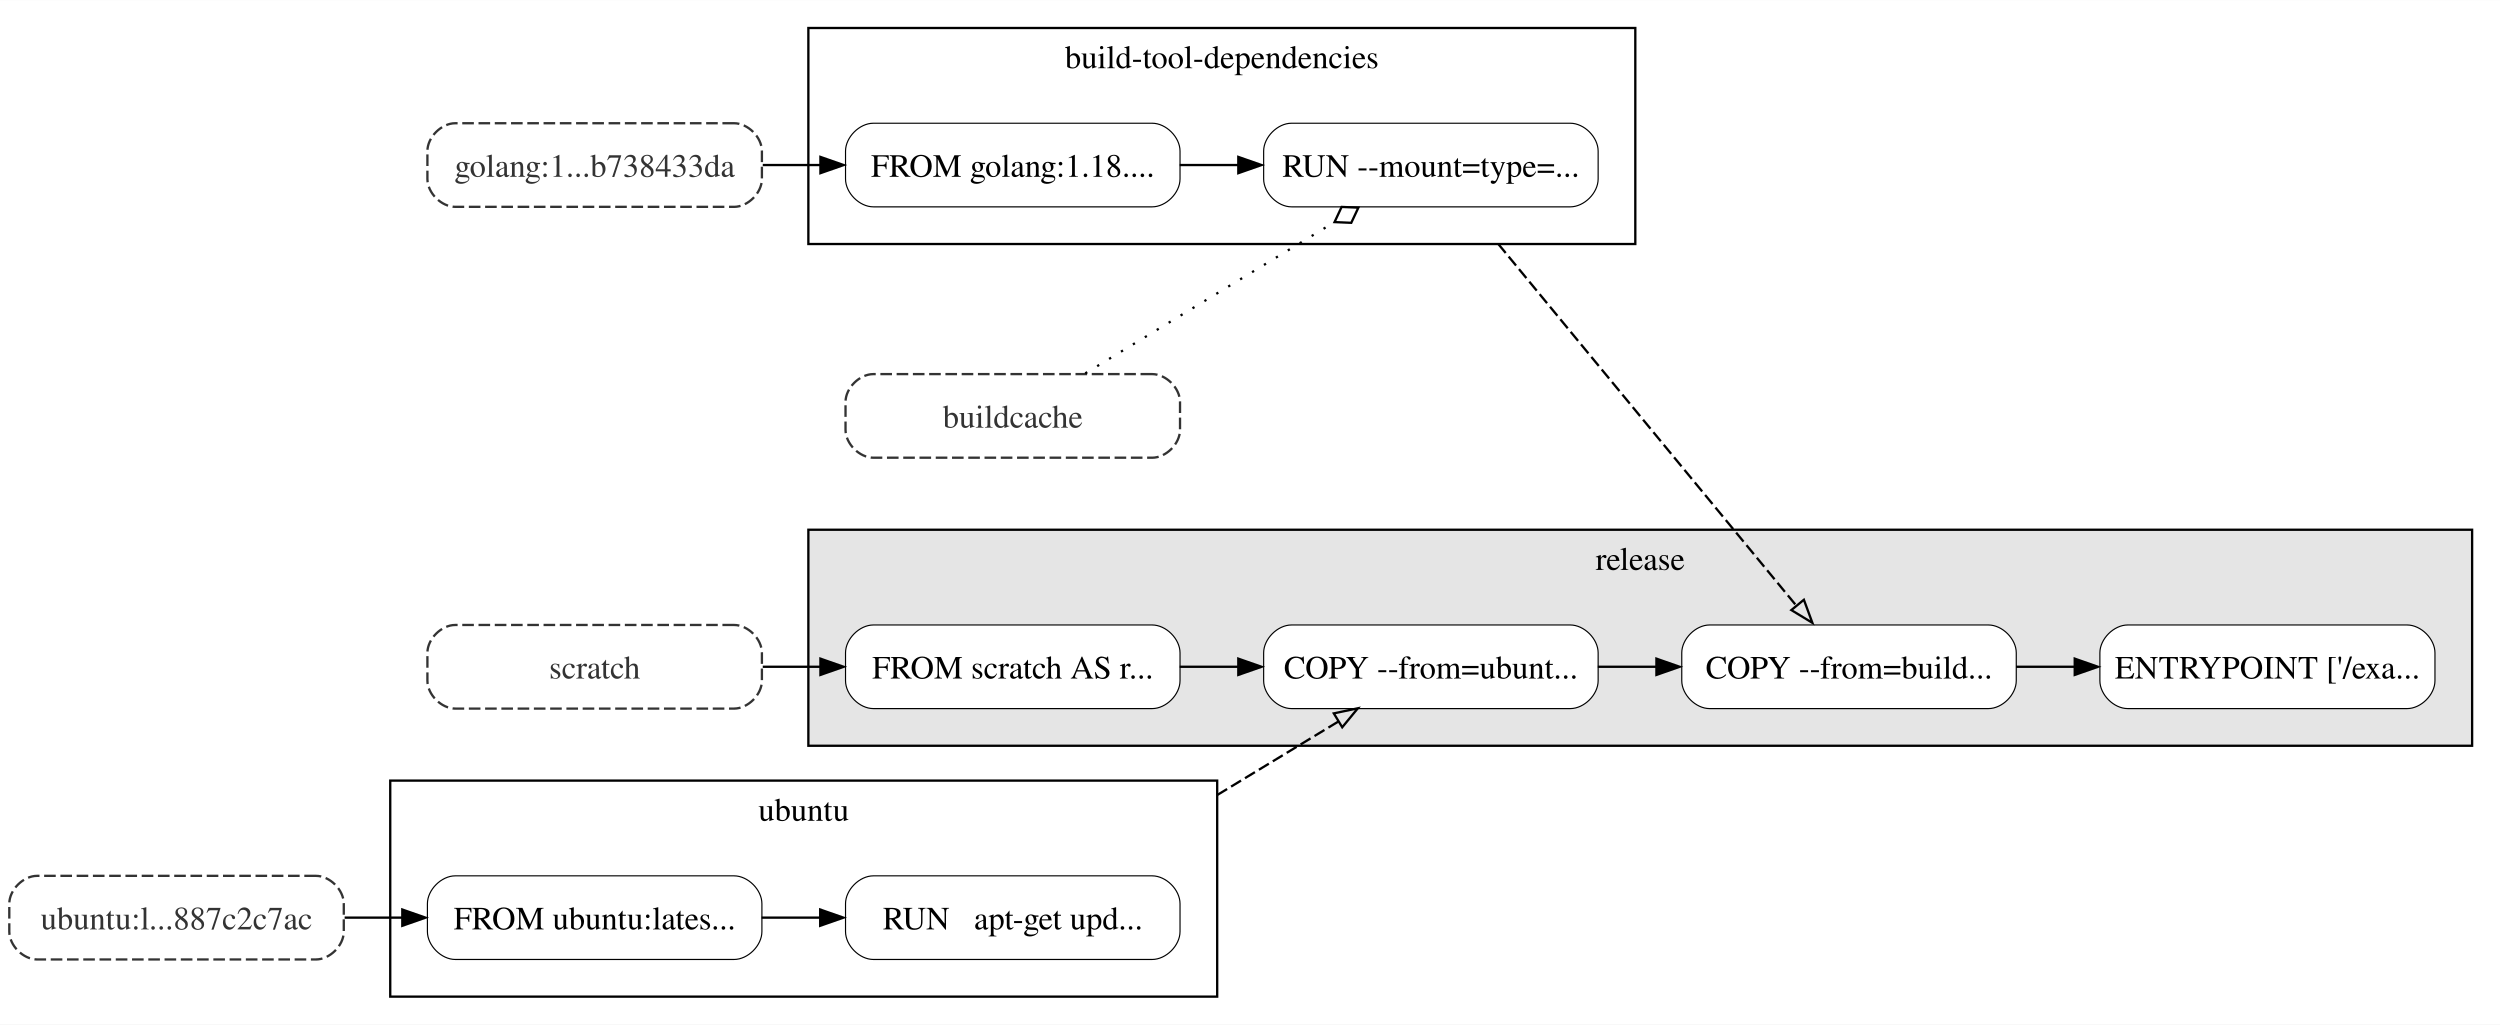
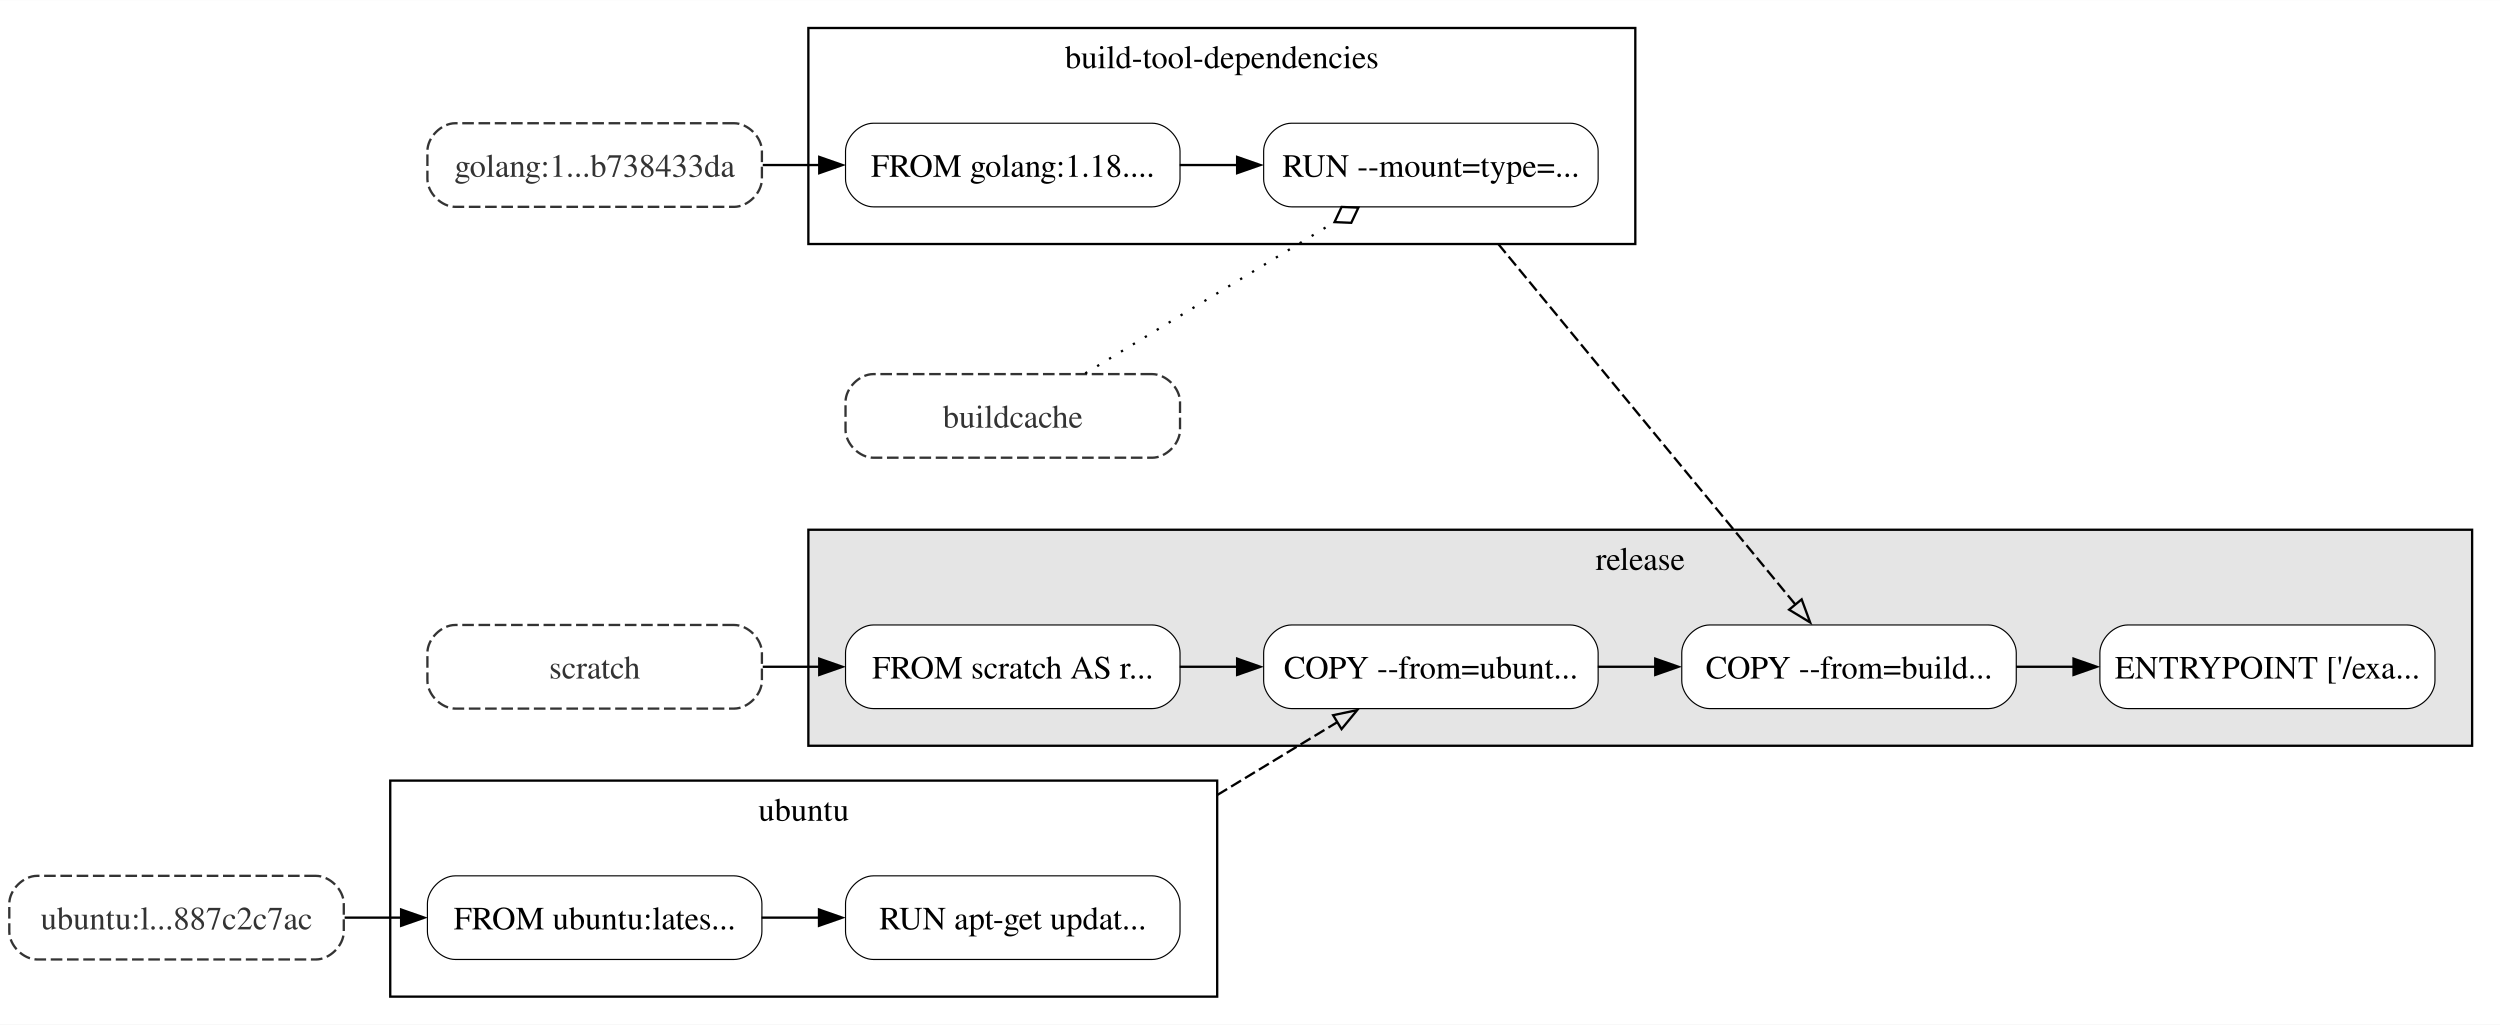
<svg xmlns="http://www.w3.org/2000/svg" width="1076pt" height="441pt" viewBox="0.00 0.00 1076.25 441.00">
  <g id="graph0" class="graph" transform="scale(1 1) rotate(0) translate(4 437)">
    <polygon fill="white" stroke="none" points="-4,4 -4,-437 1072.25,-437 1072.25,4 -4,4" />
    <g id="clust1" class="cluster">
      <polygon fill="none" stroke="black" points="164,-8 164,-101 520,-101 520,-8 164,-8" />
      <text text-anchor="middle" x="342" y="-83.7" font-family="Times,serif" font-size="14.00">ubuntu</text>
    </g>
    <g id="clust2" class="cluster">
      <polygon fill="none" stroke="black" points="344,-332 344,-425 700,-425 700,-332 344,-332" />
      <text text-anchor="middle" x="522" y="-407.7" font-family="Times,serif" font-size="14.00">build-tool-dependencies</text>
    </g>
    <g id="clust3" class="cluster">
      <polygon fill="#e5e5e5" stroke="black" points="344,-116 344,-209 1060.25,-209 1060.25,-116 344,-116" />
      <text text-anchor="middle" x="702.12" y="-191.7" font-family="Times,serif" font-size="14.00">release</text>
    </g>
    <g id="node1" class="node">
      <path fill="white" stroke="black" stroke-width="0.5" d="M312,-60C312,-60 192,-60 192,-60 186,-60 180,-54 180,-48 180,-48 180,-36 180,-36 180,-30 186,-24 192,-24 192,-24 312,-24 312,-24 318,-24 324,-30 324,-36 324,-36 324,-48 324,-48 324,-54 318,-60 312,-60" />
      <text text-anchor="middle" x="252" y="-36.95" font-family="Times,serif" font-size="14.00">FROM ubuntu:lates...</text>
    </g>
    <g id="node2" class="node">
      <path fill="white" stroke="black" stroke-width="0.5" d="M492,-60C492,-60 372,-60 372,-60 366,-60 360,-54 360,-48 360,-48 360,-36 360,-36 360,-30 366,-24 372,-24 372,-24 492,-24 492,-24 498,-24 504,-30 504,-36 504,-36 504,-48 504,-48 504,-54 498,-60 492,-60" />
-       <text text-anchor="middle" x="432" y="-36.95" font-family="Times,serif" font-size="14.00">RUN   apt-get upd...</text>
+       <text text-anchor="middle" x="432" y="-36.95" font-family="Times,serif" font-size="14.00">RUN apt-get updat...</text>
    </g>
    <g id="edge1" class="edge">
-       <path fill="none" stroke="black" d="M323.86,-42C332.25,-42 340.86,-42 349.37,-42" />
-       <polygon fill="black" stroke="black" points="349.09,-45.5 359.09,-42 349.09,-38.5 349.09,-45.5" />
+       <path fill="none" stroke="black" d="M323.86,-42C332.06,-42 340.47,-42 348.81,-42" />
+       <polygon fill="black" stroke="black" points="348.58,-45.5 358.58,-42 348.58,-38.5 348.58,-45.5" />
    </g>
    <g id="node9" class="node">
      <path fill="white" stroke="black" stroke-width="0.5" d="M672,-168C672,-168 552,-168 552,-168 546,-168 540,-162 540,-156 540,-156 540,-144 540,-144 540,-138 546,-132 552,-132 552,-132 672,-132 672,-132 678,-132 684,-138 684,-144 684,-144 684,-156 684,-156 684,-162 678,-168 672,-168" />
      <text text-anchor="middle" x="612" y="-144.95" font-family="Times,serif" font-size="14.00">COPY --from=ubunt...</text>
    </g>
    <g id="edge10" class="edge">
-       <path fill="none" stroke="black" stroke-dasharray="5,2" d="M520,-94.79C538.33,-105.91 556.77,-117.09 572.21,-126.46" />
-       <polygon fill="none" stroke="black" points="570.2,-129.94 580.56,-132.14 573.83,-123.96 570.2,-129.94" />
+       <path fill="none" stroke="black" stroke-dasharray="5,2" d="M520,-94.79C538.16,-105.8 556.43,-116.89 571.78,-126.21" />
+       <polygon fill="none" stroke="black" points="569.9,-129.16 580.27,-131.35 573.54,-123.17 569.9,-129.16" />
    </g>
    <g id="node3" class="node">
      <path fill="none" stroke="#333333" stroke-dasharray="5,2" d="M132,-60C132,-60 12,-60 12,-60 6,-60 0,-54 0,-48 0,-48 0,-36 0,-36 0,-30 6,-24 12,-24 12,-24 132,-24 132,-24 138,-24 144,-30 144,-36 144,-36 144,-48 144,-48 144,-54 138,-60 132,-60" />
      <text text-anchor="middle" x="72" y="-36.95" font-family="Times,serif" font-size="14.00" fill="#333333">ubuntu:l...887c2c7ac</text>
    </g>
    <g id="edge2" class="edge">
-       <path fill="none" stroke="black" d="M144.37,-42C152.58,-42 160.99,-42 169.32,-42" />
-       <polygon fill="black" stroke="black" points="169.19,-45.5 179.19,-42 169.19,-38.5 169.19,-45.5" />
+       <path fill="none" stroke="black" d="M144.37,-42C152.39,-42 160.61,-42 168.76,-42" />
+       <polygon fill="black" stroke="black" points="168.68,-45.5 178.68,-42 168.68,-38.5 168.68,-45.5" />
    </g>
    <g id="node4" class="node">
      <path fill="white" stroke="black" stroke-width="0.5" d="M492,-384C492,-384 372,-384 372,-384 366,-384 360,-378 360,-372 360,-372 360,-360 360,-360 360,-354 366,-348 372,-348 372,-348 492,-348 492,-348 498,-348 504,-354 504,-360 504,-360 504,-372 504,-372 504,-378 498,-384 492,-384" />
      <text text-anchor="middle" x="432" y="-360.95" font-family="Times,serif" font-size="14.00">FROM golang:1.18....</text>
    </g>
    <g id="node5" class="node">
      <path fill="white" stroke="black" stroke-width="0.5" d="M672,-384C672,-384 552,-384 552,-384 546,-384 540,-378 540,-372 540,-372 540,-360 540,-360 540,-354 546,-348 552,-348 552,-348 672,-348 672,-348 678,-348 684,-354 684,-360 684,-360 684,-372 684,-372 684,-378 678,-384 672,-384" />
      <text text-anchor="middle" x="612" y="-360.95" font-family="Times,serif" font-size="14.00">RUN --mount=type=...</text>
    </g>
    <g id="edge3" class="edge">
-       <path fill="none" stroke="black" d="M503.86,-366C512.25,-366 520.86,-366 529.37,-366" />
-       <polygon fill="black" stroke="black" points="529.09,-369.5 539.09,-366 529.09,-362.5 529.09,-369.5" />
+       <path fill="none" stroke="black" d="M503.86,-366C512.06,-366 520.47,-366 528.81,-366" />
+       <polygon fill="black" stroke="black" points="528.58,-369.5 538.58,-366 528.58,-362.5 528.58,-369.5" />
    </g>
    <g id="node10" class="node">
      <path fill="white" stroke="black" stroke-width="0.5" d="M852,-168C852,-168 732,-168 732,-168 726,-168 720,-162 720,-156 720,-156 720,-144 720,-144 720,-138 726,-132 732,-132 732,-132 852,-132 852,-132 858,-132 864,-138 864,-144 864,-144 864,-156 864,-156 864,-162 858,-168 852,-168" />
      <text text-anchor="middle" x="792" y="-144.95" font-family="Times,serif" font-size="14.00">COPY --from=build...</text>
    </g>
    <g id="edge11" class="edge">
-       <path fill="none" stroke="black" stroke-dasharray="5,2" d="M641.02,-332C676.59,-288.84 737.19,-215.29 769.4,-176.21" />
-       <polygon fill="none" stroke="black" points="772.57,-178.86 776.23,-168.92 767.17,-174.41 772.57,-178.86" />
+       <path fill="none" stroke="black" stroke-dasharray="5,2" d="M641.01,-332C676.42,-289.05 736.62,-215.99 768.94,-176.77" />
+       <polygon fill="none" stroke="black" points="771.61,-179.03 775.27,-169.09 766.21,-174.58 771.61,-179.03" />
    </g>
    <g id="node6" class="node">
      <path fill="none" stroke="#333333" stroke-dasharray="5,2" d="M312,-384C312,-384 192,-384 192,-384 186,-384 180,-378 180,-372 180,-372 180,-360 180,-360 180,-354 186,-348 192,-348 192,-348 312,-348 312,-348 318,-348 324,-354 324,-360 324,-360 324,-372 324,-372 324,-378 318,-384 312,-384" />
      <text text-anchor="middle" x="252" y="-360.95" font-family="Times,serif" font-size="14.00" fill="#333333">golang:1...b738433da</text>
    </g>
    <g id="edge4" class="edge">
-       <path fill="none" stroke="black" d="M324.37,-366C332.58,-366 340.99,-366 349.32,-366" />
-       <polygon fill="black" stroke="black" points="349.19,-369.5 359.19,-366 349.19,-362.5 349.19,-369.5" />
+       <path fill="none" stroke="black" d="M324.37,-366C332.39,-366 340.61,-366 348.76,-366" />
+       <polygon fill="black" stroke="black" points="348.68,-369.5 358.68,-366 348.68,-362.5 348.68,-369.5" />
    </g>
    <g id="node7" class="node">
      <path fill="none" stroke="#333333" stroke-dasharray="5,2" d="M492,-276C492,-276 372,-276 372,-276 366,-276 360,-270 360,-264 360,-264 360,-252 360,-252 360,-246 366,-240 372,-240 372,-240 492,-240 492,-240 498,-240 504,-246 504,-252 504,-252 504,-264 504,-264 504,-270 498,-276 492,-276" />
      <text text-anchor="middle" x="432" y="-252.95" font-family="Times,serif" font-size="14.00" fill="#333333">buildcache</text>
    </g>
    <g id="edge5" class="edge">
      <path fill="none" stroke="black" stroke-dasharray="1,5" d="M463.2,-276.32C492.74,-294.25 537.94,-321.67 570.57,-341.47" />
      <polygon fill="none" stroke="black" points="570.52,-341.44 577.72,-341.13 580.78,-347.66 573.57,-347.97 570.52,-341.44" />
    </g>
    <g id="node8" class="node">
      <path fill="white" stroke="black" stroke-width="0.5" d="M492,-168C492,-168 372,-168 372,-168 366,-168 360,-162 360,-156 360,-156 360,-144 360,-144 360,-138 366,-132 372,-132 372,-132 492,-132 492,-132 498,-132 504,-138 504,-144 504,-144 504,-156 504,-156 504,-162 498,-168 492,-168" />
      <text text-anchor="middle" x="432" y="-144.95" font-family="Times,serif" font-size="14.00">FROM scratch AS r...</text>
    </g>
    <g id="edge6" class="edge">
-       <path fill="none" stroke="black" d="M503.86,-150C512.25,-150 520.86,-150 529.37,-150" />
-       <polygon fill="black" stroke="black" points="529.09,-153.5 539.09,-150 529.09,-146.5 529.09,-153.5" />
+       <path fill="none" stroke="black" d="M503.86,-150C512.06,-150 520.47,-150 528.81,-150" />
+       <polygon fill="black" stroke="black" points="528.58,-153.5 538.58,-150 528.58,-146.5 528.58,-153.5" />
    </g>
    <g id="edge7" class="edge">
-       <path fill="none" stroke="black" d="M683.86,-150C692.25,-150 700.86,-150 709.37,-150" />
-       <polygon fill="black" stroke="black" points="709.09,-153.5 719.09,-150 709.09,-146.5 709.09,-153.5" />
+       <path fill="none" stroke="black" d="M683.86,-150C692.06,-150 700.47,-150 708.81,-150" />
+       <polygon fill="black" stroke="black" points="708.58,-153.5 718.58,-150 708.58,-146.5 708.58,-153.5" />
    </g>
    <g id="node11" class="node">
      <path fill="white" stroke="black" stroke-width="0.5" d="M1032.25,-168C1032.25,-168 912,-168 912,-168 906,-168 900,-162 900,-156 900,-156 900,-144 900,-144 900,-138 906,-132 912,-132 912,-132 1032.25,-132 1032.25,-132 1038.25,-132 1044.25,-138 1044.25,-144 1044.25,-144 1044.25,-156 1044.25,-156 1044.25,-162 1038.25,-168 1032.25,-168" />
      <text text-anchor="middle" x="972.12" y="-144.95" font-family="Times,serif" font-size="14.00">ENTRYPOINT ['/exa...</text>
    </g>
    <g id="edge8" class="edge">
-       <path fill="none" stroke="black" d="M863.91,-150C872.3,-150 880.92,-150 889.44,-150" />
-       <polygon fill="black" stroke="black" points="889.17,-153.5 899.17,-150 889.17,-146.5 889.17,-153.5" />
+       <path fill="none" stroke="black" d="M863.91,-150C872.12,-150 880.53,-150 888.87,-150" />
+       <polygon fill="black" stroke="black" points="888.65,-153.5 898.65,-150 888.65,-146.5 888.65,-153.5" />
    </g>
    <g id="node12" class="node">
      <path fill="none" stroke="#333333" stroke-dasharray="5,2" d="M312,-168C312,-168 192,-168 192,-168 186,-168 180,-162 180,-156 180,-156 180,-144 180,-144 180,-138 186,-132 192,-132 192,-132 312,-132 312,-132 318,-132 324,-138 324,-144 324,-144 324,-156 324,-156 324,-162 318,-168 312,-168" />
      <text text-anchor="middle" x="252" y="-144.95" font-family="Times,serif" font-size="14.00" fill="#333333">scratch</text>
    </g>
    <g id="edge9" class="edge">
-       <path fill="none" stroke="black" d="M324.37,-150C332.58,-150 340.99,-150 349.32,-150" />
-       <polygon fill="black" stroke="black" points="349.19,-153.5 359.19,-150 349.19,-146.5 349.19,-153.5" />
+       <path fill="none" stroke="black" d="M324.37,-150C332.39,-150 340.61,-150 348.76,-150" />
+       <polygon fill="black" stroke="black" points="348.68,-153.5 358.68,-150 348.68,-146.5 348.68,-153.5" />
    </g>
  </g>
</svg>
